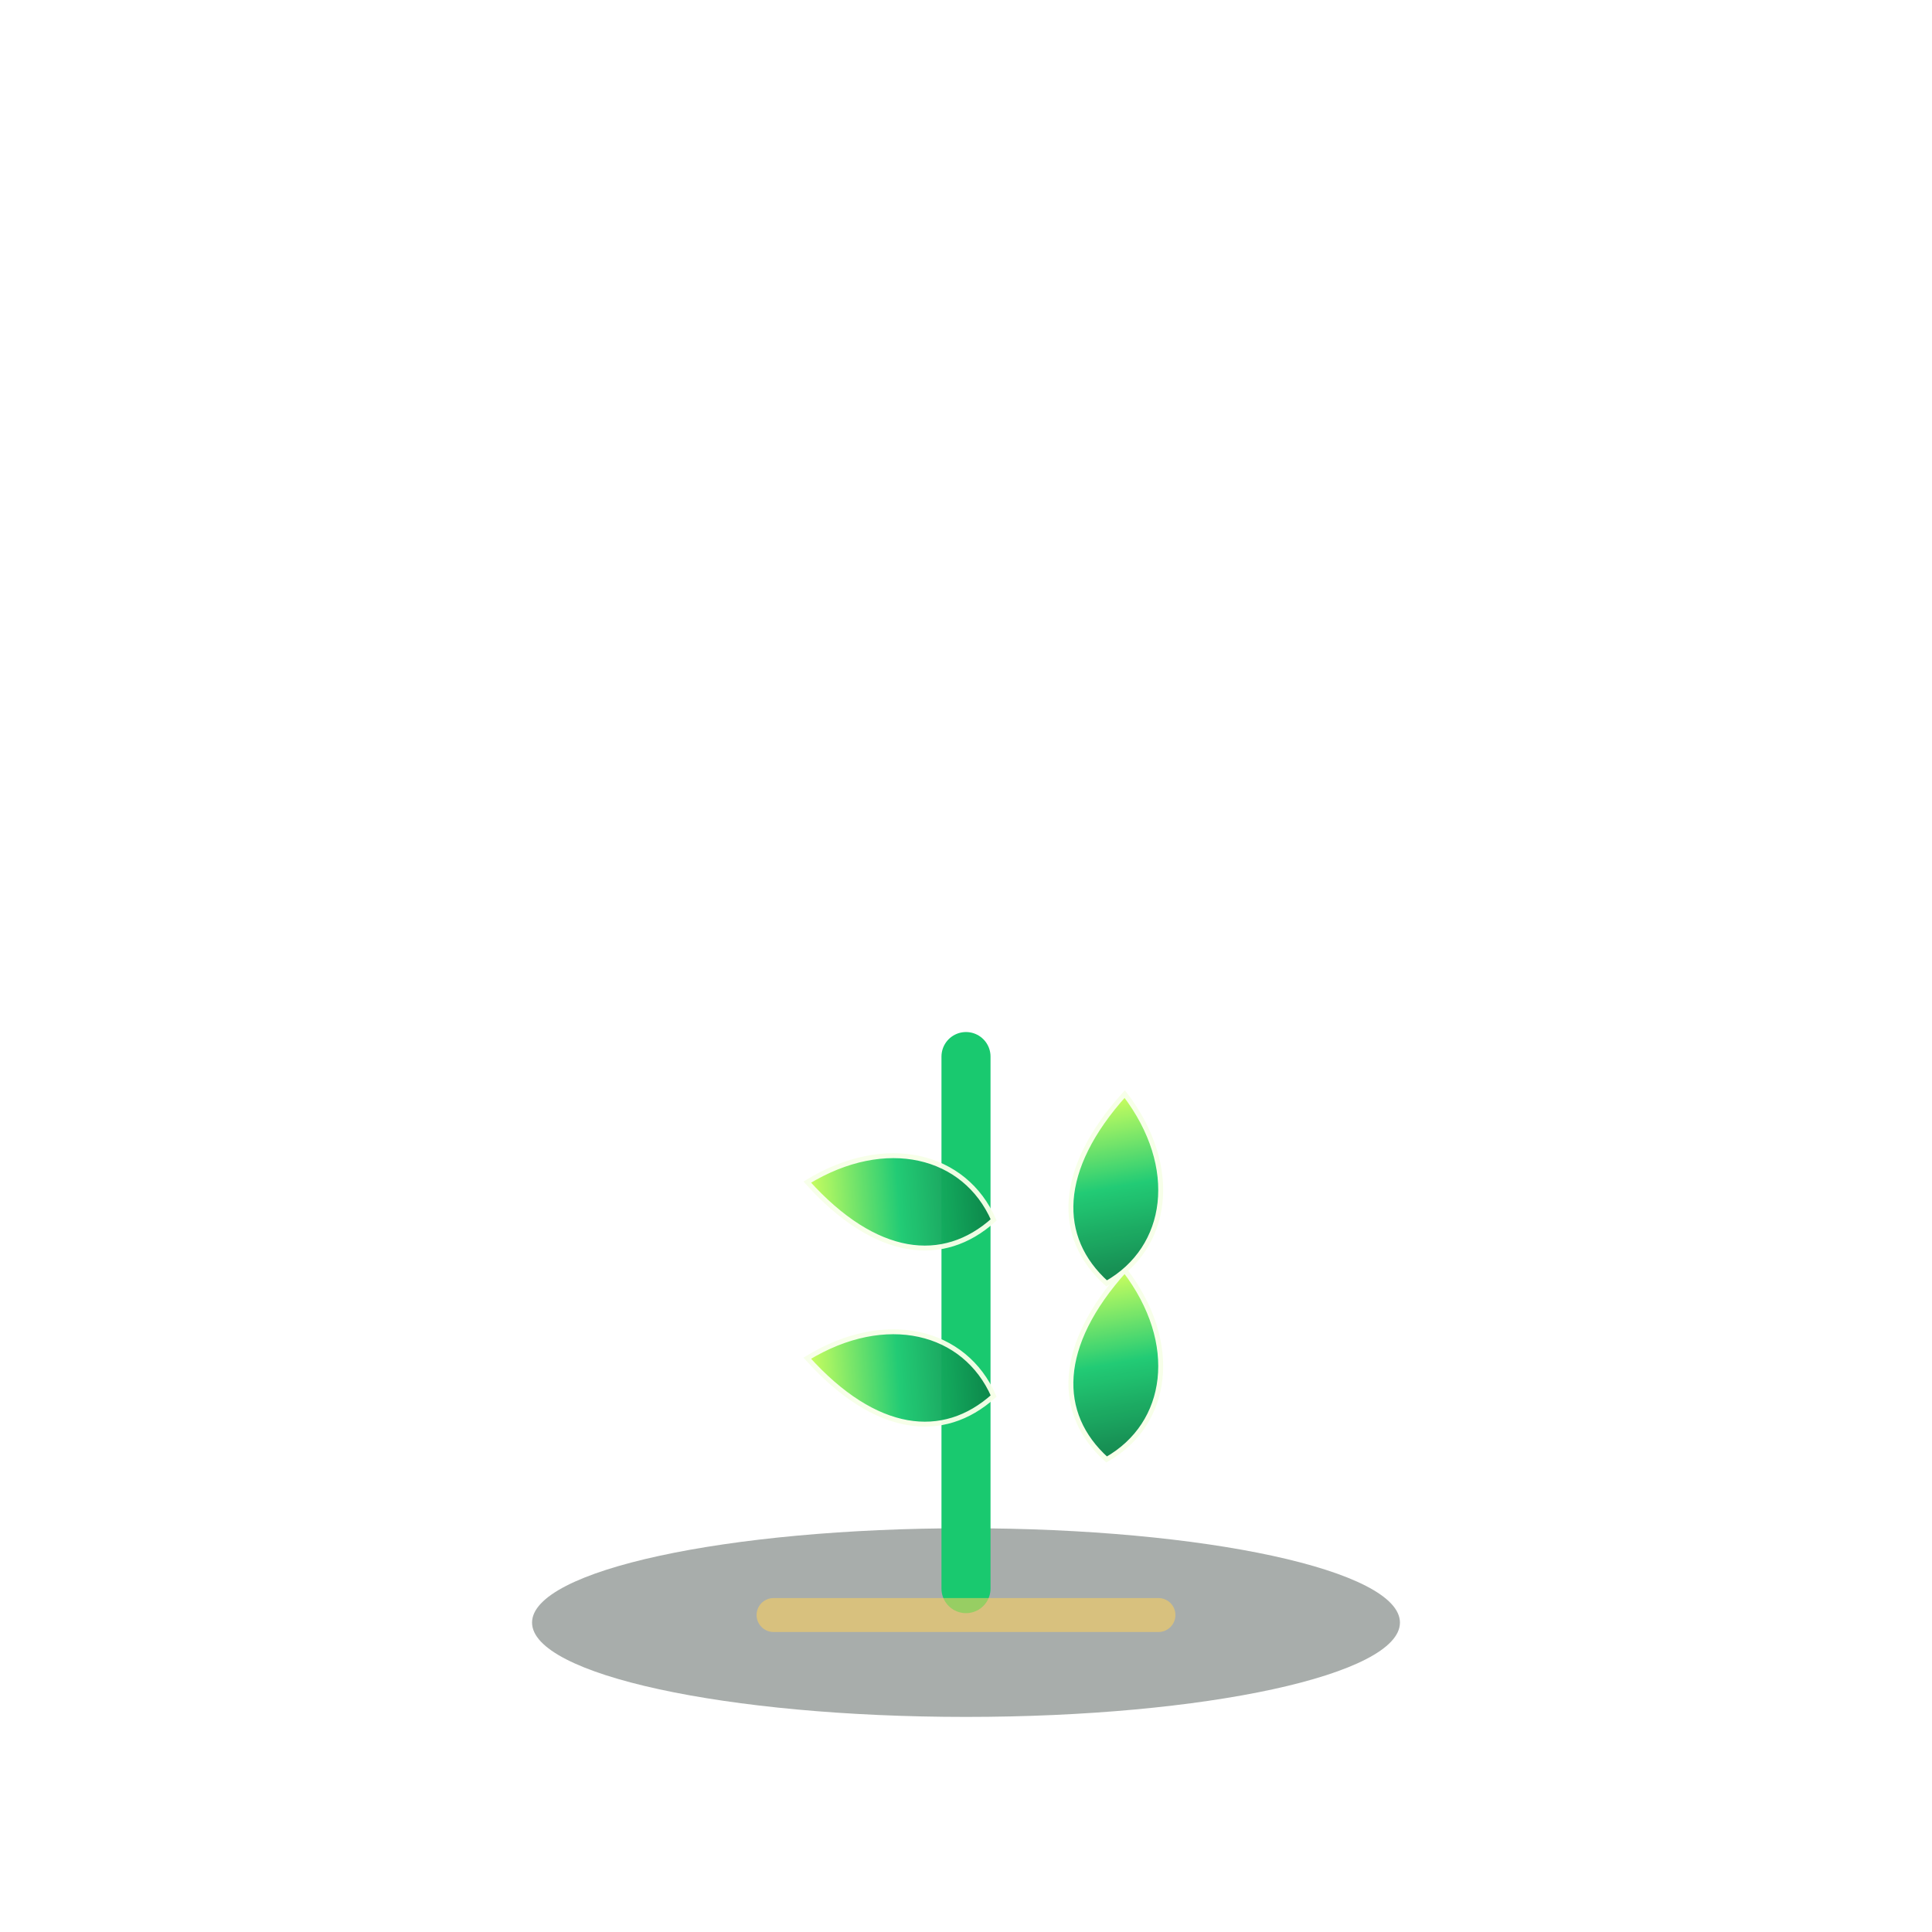
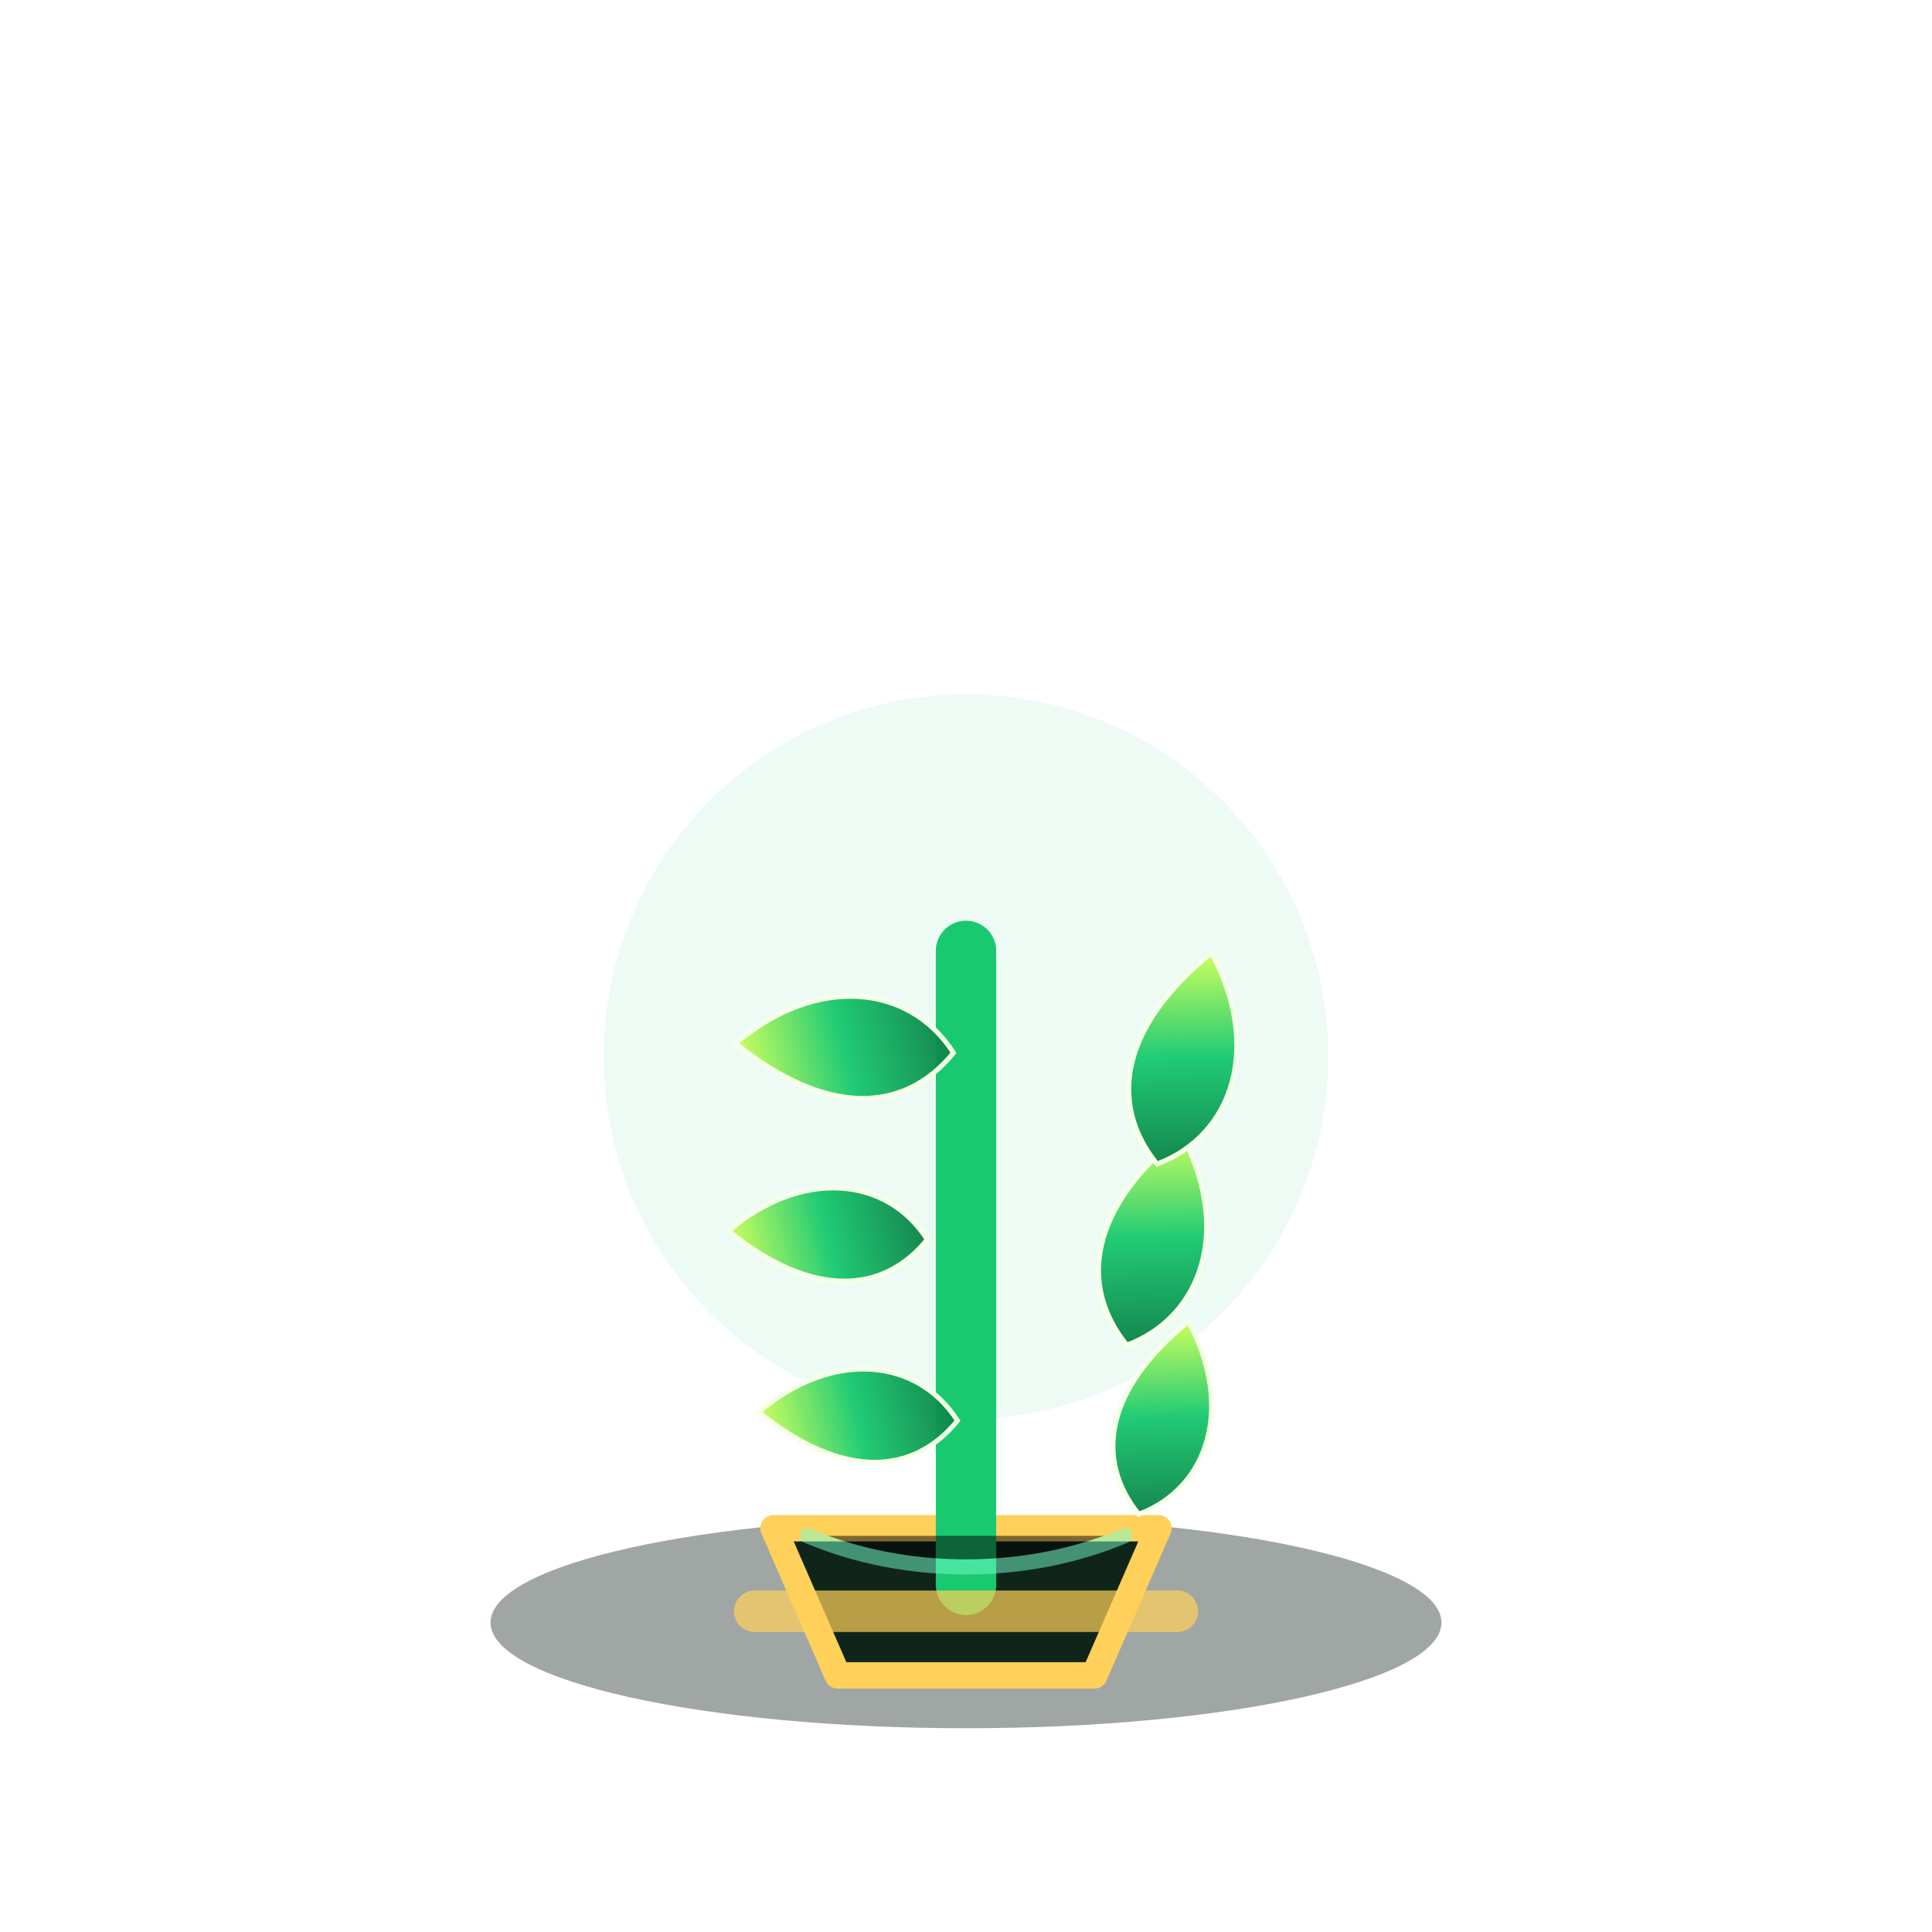
<svg xmlns="http://www.w3.org/2000/svg" viewBox="0 0 512 512" role="img" aria-label="CannaClicker plant stage 3">
  <defs>
    <filter id="softShadow" x="-30%" y="-30%" width="160%" height="170%">
      <feDropShadow dx="0" dy="7" stdDeviation="5" flood-color="#000" flood-opacity=".28" />
    </filter>
    <linearGradient id="leafGradient" x1="0" x2="1" y1="0" y2="1">
      <stop offset="0" stop-color="#caff58" />
      <stop offset=".48" stop-color="#19c96f" />
      <stop offset="1" stop-color="#0c7f46" />
    </linearGradient>
    <linearGradient id="goldGradient" x1="0" x2="1" y1="0" y2="1">
      <stop offset="0" stop-color="#fff0a8" />
      <stop offset=".55" stop-color="#ffd15a" />
      <stop offset="1" stop-color="#ff9f43" />
    </linearGradient>
    <linearGradient id="glassGradient" x1="0" x2="1" y1="0" y2="1">
      <stop offset="0" stop-color="#e8fff8" stop-opacity=".95" />
      <stop offset=".55" stop-color="#76ffd0" stop-opacity=".72" />
      <stop offset="1" stop-color="#71c7ff" stop-opacity=".48" />
    </linearGradient>
  </defs>
-   <ellipse cx="256" cy="430" rx="115" ry="25" fill="#06140d" opacity=".35" />
-   <path d="M256 421V280" stroke="#19c96f" stroke-width="13" stroke-linecap="round" />
-   <path d="M0-18C16-15 24-3 20 9 8 9 0 0 0-18Z" transform="translate(232 380) rotate(-42) scale(1.5)" fill="url(#leafGradient)" stroke="#f7ffe8" stroke-width="0.867" opacity=".96" />
-   <path d="M0-18C16-15 24-3 20 9 8 9 0 0 0-18Z" transform="translate(280 356.6667) rotate(42) scale(1.5)" fill="url(#leafGradient)" stroke="#f7ffe8" stroke-width="0.867" opacity=".96" />
-   <path d="M0-18C16-15 24-3 20 9 8 9 0 0 0-18Z" transform="translate(232 333.3333) rotate(-42) scale(1.5)" fill="url(#leafGradient)" stroke="#f7ffe8" stroke-width="0.867" opacity=".96" />
-   <path d="M0-18C16-15 24-3 20 9 8 9 0 0 0-18Z" transform="translate(280 310) rotate(42) scale(1.5)" fill="url(#leafGradient)" stroke="#f7ffe8" stroke-width="0.867" opacity=".96" />
-   <path d="M205 428h102" stroke="#ffd15a" stroke-width="9" stroke-linecap="round" opacity=".55" />
+   <circle cx="256" cy="280" r="96" fill="#19c96f" opacity=".08" />
+   <ellipse cx="256" cy="430" rx="126" ry="28" fill="#06140d" opacity=".38" />
+   <path d="M205 405h102l-17 39h-68Z" fill="#10251a" stroke="#ffd15a" stroke-width="7" stroke-linejoin="round" />
+   <path d="M256 420V252" stroke="#19c96f" stroke-width="16" stroke-linecap="round" />
+   <path d="M0-18C16-15 24-3 20 9 8 9 0 0 0-18Z" transform="translate(223 392) rotate(-51) scale(1.57)" fill="url(#leafGradient)" stroke="#f7ffe8" stroke-width="0.828" opacity=".96" />
+   <path d="M0-18C16-15 24-3 20 9 8 9 0 0 0-18Z" transform="translate(293 368) rotate(51) scale(1.57)" fill="url(#leafGradient)" stroke="#f7ffe8" stroke-width="0.828" opacity=".96" />
+   <path d="M0-18C16-15 24-3 20 9 8 9 0 0 0-18Z" transform="translate(215 344) rotate(-51) scale(1.57)" fill="url(#leafGradient)" stroke="#f7ffe8" stroke-width="0.828" opacity=".96" />
+   <path d="M0-18C16-15 24-3 20 9 8 9 0 0 0-18Z" transform="translate(289 320) rotate(51) scale(1.72)" fill="url(#leafGradient)" stroke="#f7ffe8" stroke-width="0.756" opacity=".96" />
+   <path d="M0-18C16-15 24-3 20 9 8 9 0 0 0-18Z" transform="translate(219 296) rotate(-51) scale(1.72)" fill="url(#leafGradient)" stroke="#f7ffe8" stroke-width="0.756" opacity=".96" />
+   <path d="M0-18C16-15 24-3 20 9 8 9 0 0 0-18Z" transform="translate(297 272) rotate(51) scale(1.72)" fill="url(#leafGradient)" stroke="#f7ffe8" stroke-width="0.756" opacity=".96" />
+   <path d="M200 427h112" stroke="#ffd15a" stroke-width="11" stroke-linecap="round" opacity=".7" />
+   <path d="M214 407c26 11 58 11 84 0" stroke="#76ffd0" stroke-width="4" stroke-linecap="round" opacity=".5" />
</svg>
